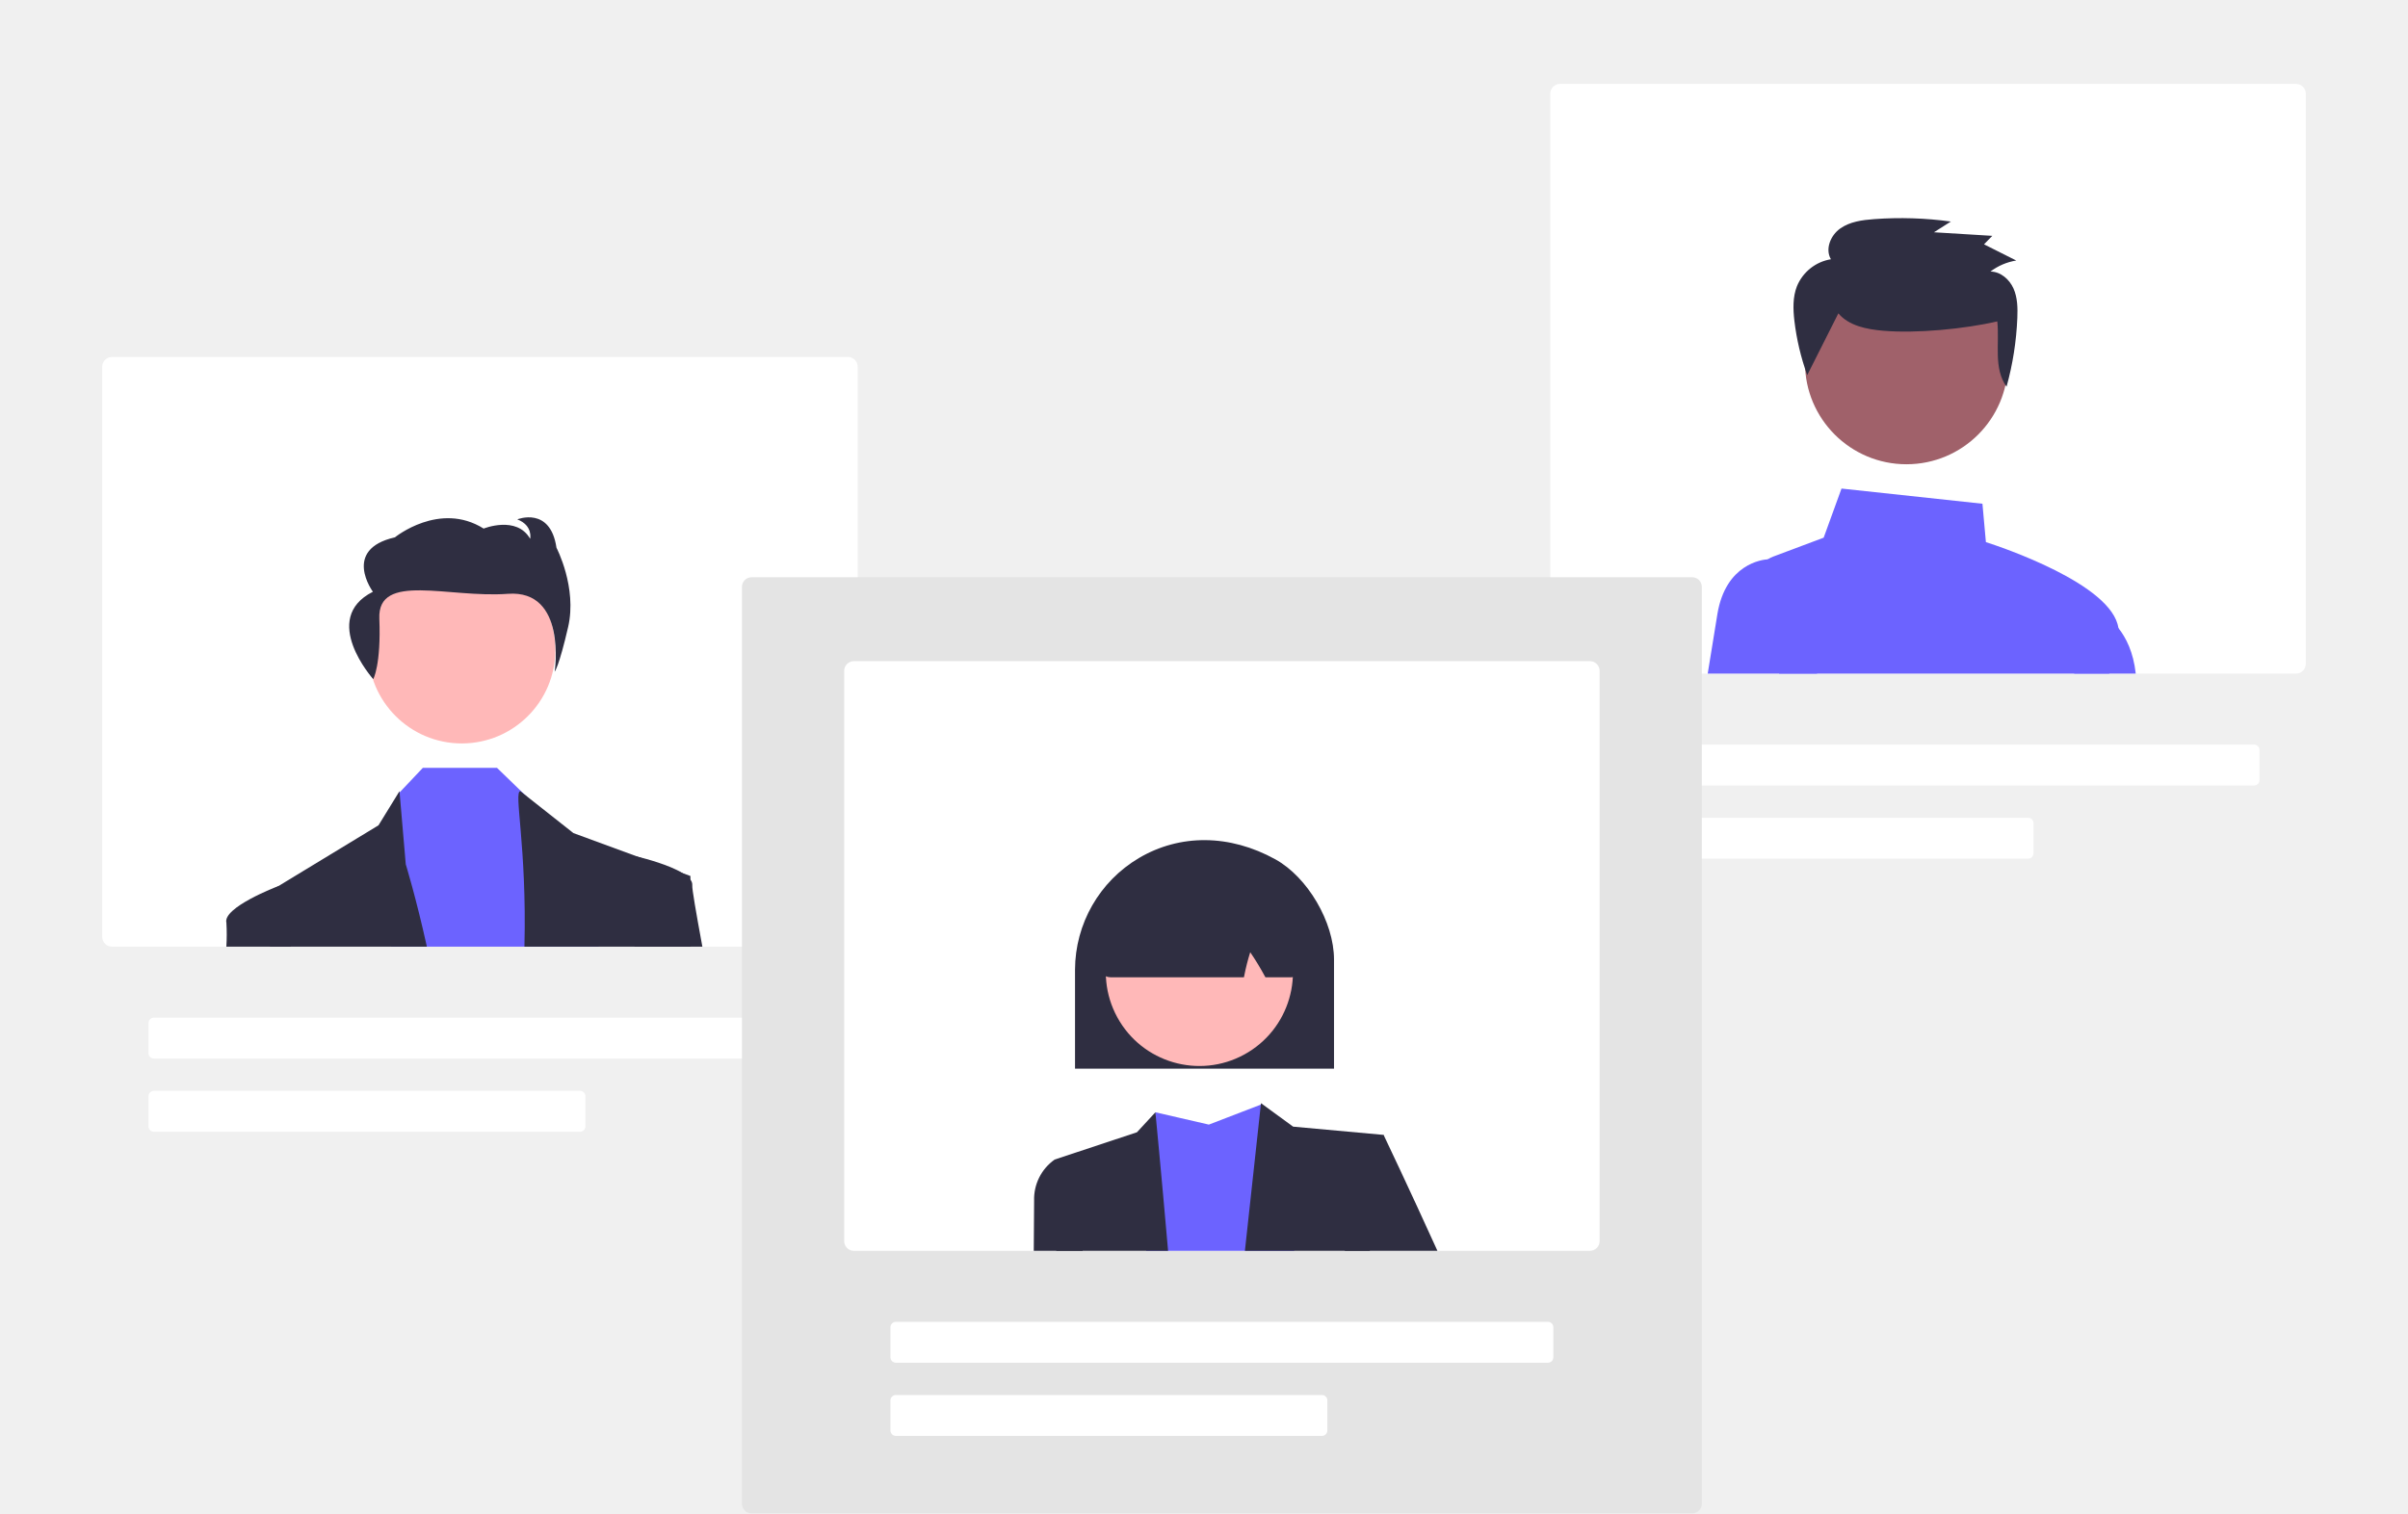
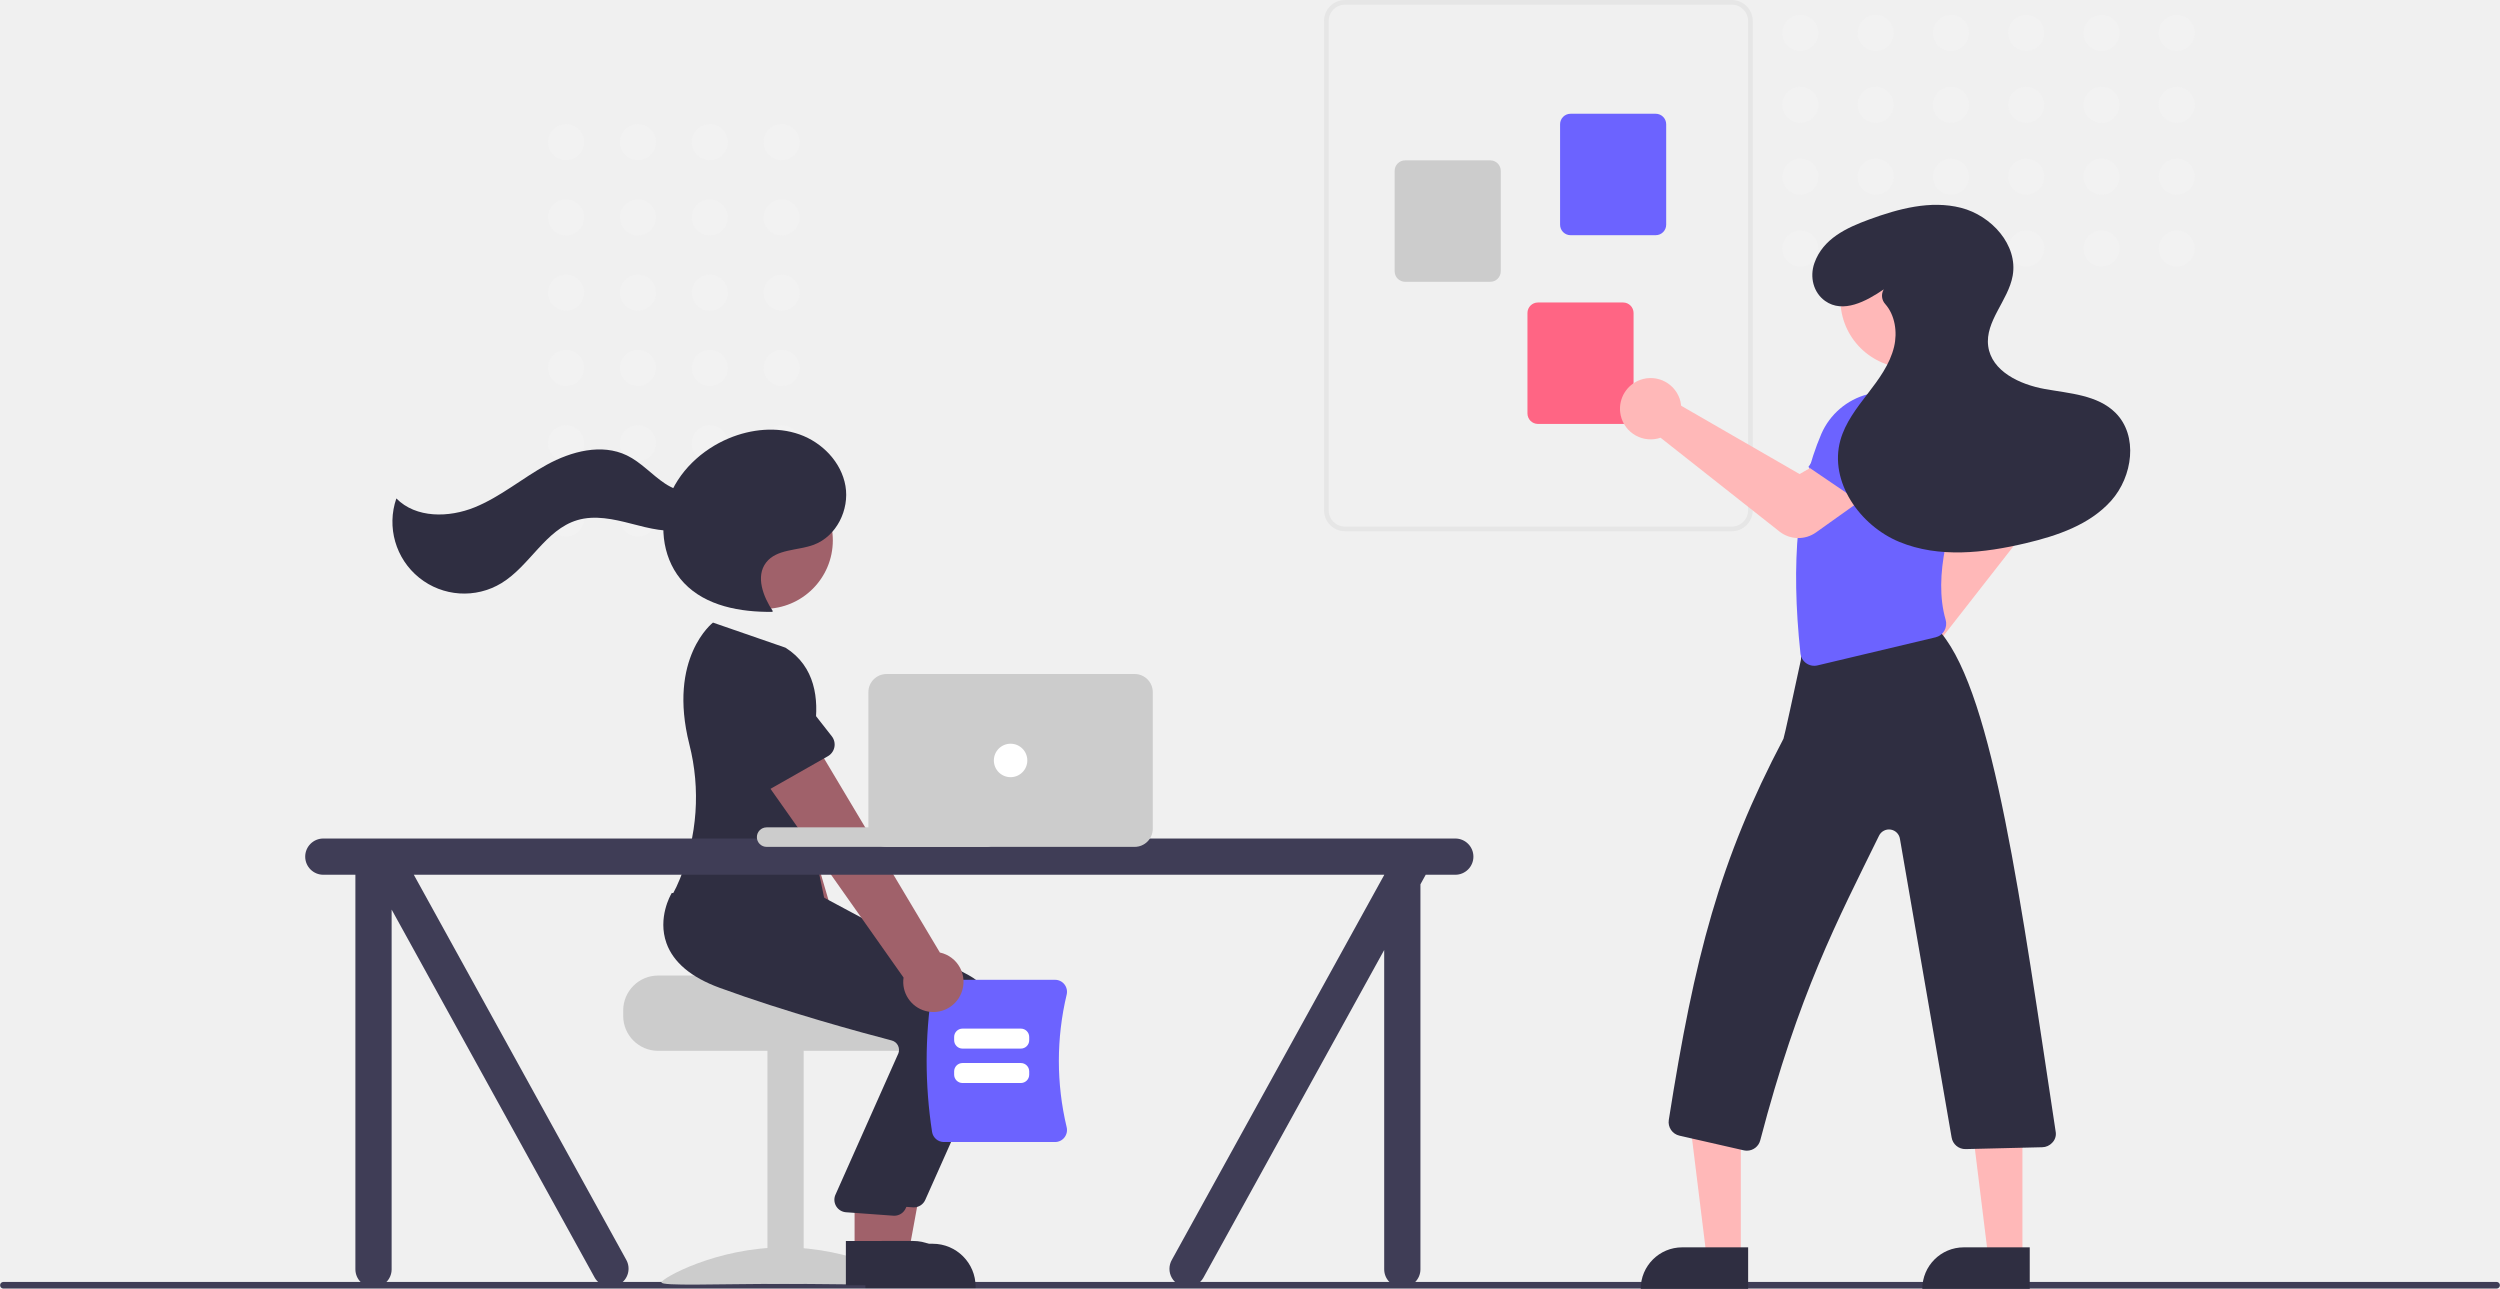
- <svg xmlns="http://www.w3.org/2000/svg" data-name="Layer 1" width="794.589" height="499.429" viewBox="0 0 794.589 499.429">
-   <path d="M516.259,599.337h-310.357a3.199,3.199,0,0,1-3.196-3.196V293.596a3.199,3.199,0,0,1,3.196-3.196h310.357a3.199,3.199,0,0,1,3.196,3.196V596.141A3.199,3.199,0,0,1,516.259,599.337Z" transform="translate(-202.7057 -200.2854)" fill="#f0f0f0" />
-   <path d="M482.524,318.098H239.636a3.201,3.201,0,0,0-3.196,3.196V509.497a3.201,3.201,0,0,0,3.196,3.196H482.524a3.201,3.201,0,0,0,3.196-3.196V321.294A3.201,3.201,0,0,0,482.524,318.098Z" transform="translate(-202.7057 -200.2854)" fill="#fff" />
-   <path d="M468.675,549.623H253.485a1.778,1.778,0,0,1-1.776-1.776v-9.943a1.778,1.778,0,0,1,1.776-1.776H468.675a1.778,1.778,0,0,1,1.776,1.776v9.943A1.778,1.778,0,0,1,468.675,549.623Z" transform="translate(-202.7057 -200.2854)" fill="#fff" />
-   <path d="M394.104,573.77H253.485a1.778,1.778,0,0,1-1.776-1.775v-9.943a1.778,1.778,0,0,1,1.776-1.776H394.104a1.778,1.778,0,0,1,1.776,1.776v9.943A1.778,1.778,0,0,1,394.104,573.77Z" transform="translate(-202.7057 -200.2854)" fill="#fff" />
-   <circle cx="152.374" cy="214.46" r="30.882" fill="#ffb8b8" />
-   <polygon points="197.556 312.407 129.086 312.407 131.323 262.068 131.856 261.507 139.54 253.39 163.992 253.39 173.054 262.168 173.786 262.878 193.082 281.372 197.556 312.407" fill="#6c63ff" />
-   <path d="M343.566,512.693H291.765c-.128-11.363-.199-18.167-.199-18.167l2.997-1.825a.022.022,0,0,1,.014-.007h.007l33.01-20.042,6.931-11.257.036.398,2.038,23.728S339.966,496.401,343.566,512.693Z" transform="translate(-202.7057 -200.2854)" fill="#2f2e41" />
-   <path d="M430.63,512.693h-54.87c.831-33.138-3.643-51.298-1.342-51.298l1.342,1.058,16.171,12.769,21.313,7.819h.014l14.694,5.39,2.578.945v1.214C430.538,493.503,430.552,501.464,430.63,512.693Z" transform="translate(-202.7057 -200.2854)" fill="#2f2e41" />
-   <path d="M325.863,424.408s2.624-4.608,2.014-20.001,22.831-6.687,42.418-8.156,15.441,25.7,15.441,25.7,1.413-1.615,4.438-14.727-3.844-26.179-3.844-26.179c-2.023-13.778-12.926-9.362-12.926-9.362,5.251,2.044,4.242,6.415,4.242,6.415-4.445-7.793-15.348-3.377-15.348-3.377-14.542-9.125-29.279,2.892-29.279,2.892-17.567,3.987-7.265,17.957-7.265,17.957C308.088,404.497,325.863,424.408,325.863,424.408Z" transform="translate(-202.7057 -200.2854)" fill="#2f2e41" />
-   <path d="M298.682,512.693H277.397a64.178,64.178,0,0,0,.014-7.876c-1.271-5.064,16.612-11.91,17.151-12.116a.022.022,0,0,1,.014-.007h.007l3.409,1.832Z" transform="translate(-202.7057 -200.2854)" fill="#2f2e41" />
-   <path d="M434.472,512.693H412.115L409.324,485.137l3.132-2.287s.284.064.789.192h.014c2.507.618,10.262,2.663,14.694,5.39a9.104,9.104,0,0,1,2.578,2.159,2.662,2.662,0,0,1,.611,1.889C431.028,493.51,432.334,501.095,434.472,512.693Z" transform="translate(-202.7057 -200.2854)" fill="#2f2e41" />
-   <path d="M994.098,509.222h-310.357a3.199,3.199,0,0,1-3.196-3.196V203.481a3.199,3.199,0,0,1,3.196-3.196h310.357a3.199,3.199,0,0,1,3.196,3.196V506.026A3.199,3.199,0,0,1,994.098,509.222Z" transform="translate(-202.7057 -200.2854)" fill="#f0f0f0" />
-   <path d="M960.364,227.984H717.476a3.201,3.201,0,0,0-3.196,3.196V419.382a3.201,3.201,0,0,0,3.196,3.196H960.364a3.201,3.201,0,0,0,3.196-3.196V231.18A3.201,3.201,0,0,0,960.364,227.984Z" transform="translate(-202.7057 -200.2854)" fill="#fff" />
-   <path d="M946.515,459.508H731.325a1.778,1.778,0,0,1-1.776-1.776V447.79a1.778,1.778,0,0,1,1.776-1.776H946.515a1.778,1.778,0,0,1,1.776,1.776v9.943A1.778,1.778,0,0,1,946.515,459.508Z" transform="translate(-202.7057 -200.2854)" fill="#fff" />
-   <path d="M871.944,483.655H731.325a1.778,1.778,0,0,1-1.776-1.775v-9.943a1.778,1.778,0,0,1,1.776-1.776H871.944a1.778,1.778,0,0,1,1.776,1.776v9.943A1.778,1.778,0,0,1,871.944,483.655Z" transform="translate(-202.7057 -200.2854)" fill="#fff" />
-   <path d="M898.705,422.578c1.371-4.936,2.436-9.19,2.983-12.201a8.702,8.702,0,0,0,.05-2.812c-2.045-14.552-38.99-26.853-43.727-28.372l-1.143-12.67-46.504-5.007-5.888,16.207L787.786,383.979a7.95,7.95,0,0,0-1.712.881,8.263,8.263,0,0,0-3.402,8.814l7.109,28.905H898.705Z" transform="translate(-202.7057 -200.2854)" fill="#6c63ff" />
-   <path d="M802.302,422.578H766.217c1.293-8.054,2.45-15.177,3.203-19.708,2.755-16.491,14.772-17.897,16.654-18.011.149-.014.242-.014.249-.014h7.592Z" transform="translate(-202.7057 -200.2854)" fill="#6c63ff" />
-   <path d="M898.705,422.578h8.75c-.774-7.109-3.231-11.896-5.717-15.014a17.936,17.936,0,0,0-6.257-5.206l-.66-.284-7.691,20.503Z" transform="translate(-202.7057 -200.2854)" fill="#6c63ff" />
-   <circle id="e1a103b7-8d34-421f-afc4-5b4214dc85b9" data-name="Ellipse 109" cx="629.092" cy="119.727" r="33.484" fill="#a0616a" />
-   <path id="b2c74153-0538-46ec-992c-20d14033c946-433" data-name="Path 696" d="M809.324,303.7c3.466,4.102,9.331,5.259,14.742,5.73,10.99.964,26.968-.599,37.708-3.079.771,7.429-1.322,15.439,3.052,21.551a100.049,100.049,0,0,0,3.555-22.68c.132-3.29.08-6.694-1.256-9.714s-4.253-5.584-7.61-5.611a19.074,19.074,0,0,1,8.508-3.636l-10.632-5.343,2.73-2.803-19.248-1.178,5.575-3.541a120.889,120.889,0,0,0-25.336-.797c-3.923.289-8.024.841-11.201,3.114s-5.014,6.789-3.041,10.126a14.703,14.703,0,0,0-11.205,8.891c-1.417,3.592-1.287,7.582-.851,11.409a80.867,80.867,0,0,0,4.24,17.939" transform="translate(-202.7057 -200.2854)" fill="#2f2e41" />
-   <path d="M761.083,699.715h-310.357a3.199,3.199,0,0,1-3.196-3.196V393.974a3.199,3.199,0,0,1,3.196-3.196h310.357a3.199,3.199,0,0,1,3.196,3.196V696.519A3.199,3.199,0,0,1,761.083,699.715Z" transform="translate(-202.7057 -200.2854)" fill="#e4e4e4" />
-   <path d="M727.349,418.476H484.461a3.201,3.201,0,0,0-3.196,3.196V609.875a3.201,3.201,0,0,0,3.196,3.196H727.349a3.201,3.201,0,0,0,3.196-3.196V421.672A3.201,3.201,0,0,0,727.349,418.476Z" transform="translate(-202.7057 -200.2854)" fill="#fff" />
-   <path d="M713.5,650.001H498.31a1.778,1.778,0,0,1-1.775-1.775v-9.943a1.778,1.778,0,0,1,1.775-1.776H713.5a1.778,1.778,0,0,1,1.775,1.776v9.943A1.778,1.778,0,0,1,713.5,650.001Z" transform="translate(-202.7057 -200.2854)" fill="#fff" />
-   <path d="M638.929,674.147H498.31a1.778,1.778,0,0,1-1.775-1.776v-9.943a1.778,1.778,0,0,1,1.775-1.776H638.929a1.778,1.778,0,0,1,1.775,1.776v9.943A1.778,1.778,0,0,1,638.929,674.147Z" transform="translate(-202.7057 -200.2854)" fill="#fff" />
-   <path d="M629.803,613.071H580.92l3.047-45.723,17.634,4.069L618.753,564.82l.455-.17.028-.014a.229.229,0,0,1,.014.043C619.52,565.765,624.903,587.319,629.803,613.071Z" transform="translate(-202.7057 -200.2854)" fill="#6c63ff" />
-   <polygon points="456.557 374.527 451.99 412.785 410.792 412.785 416.047 364.535 416.097 364.066 416.502 364.364 416.544 364.392 426.707 371.807 456.557 374.527" fill="#2f2e41" />
-   <path d="M588.15,613.071h-36.895l-.533-30.12L577.874,573.946l6.093-6.598S585.892,587.198,588.15,613.071Z" transform="translate(-202.7057 -200.2854)" fill="#2f2e41" />
-   <path d="M677.025,613.071H646.45l1.96-27.407,10.852-10.852S667.849,592.823,677.025,613.071Z" transform="translate(-202.7057 -200.2854)" fill="#2f2e41" />
-   <path d="M559.955,613.071H543.827c.071-8.778.114-14.843.114-16.555a15.987,15.987,0,0,1,6.782-13.565l8.146,2.713Z" transform="translate(-202.7057 -200.2854)" fill="#2f2e41" />
-   <path d="M557.439,520.283a42.964,42.964,0,0,1,21.073-36.826c13.596-8.026,29.999-7.881,45.003.397,10.69,5.899,19.387,20.741,19.387,33.085v36.021H557.439Z" transform="translate(-202.7057 -200.2854)" fill="#2f2e41" />
-   <circle cx="598.479" cy="521.204" r="30.869" transform="translate(-379.3653 150.6516) rotate(-28.66316)" fill="#ffb8b8" />
-   <path d="M566.288,521.496c-.234-.27-.782-.903,3.026-30.201l.121-.479h.344c19.3-9.495,38.882-9.734,58.205-.713a3.802,3.802,0,0,1,2.155,3.076c2.255,27.527,1.71,28.127,1.477,28.383a3.78,3.78,0,0,1-2.79,1.234h-8.561l-.179-.323a88.354,88.354,0,0,0-4.832-7.946,70.527,70.527,0,0,0-1.973,7.769l-.104.5H569.138A3.769,3.769,0,0,1,566.288,521.496Z" transform="translate(-202.7057 -200.2854)" fill="#2f2e41" />
+ <svg xmlns="http://www.w3.org/2000/svg" data-name="Layer 1" width="896.675" height="462.272" viewBox="0 0 896.675 462.272">
+   <path d="M1047.147,681.033H152.853a1.191,1.191,0,0,1,0-2.381h894.294a1.191,1.191,0,0,1,0,2.381Z" transform="translate(-151.6623 -218.8641)" fill="#3f3d56" />
+   <circle cx="280.353" cy="50.98" r="6.467" fill="#f2f2f2" />
+   <circle cx="254.58" cy="50.98" r="6.467" fill="#f2f2f2" />
+   <circle cx="228.807" cy="50.98" r="6.467" fill="#f2f2f2" />
+   <circle cx="203.033" cy="50.98" r="6.467" fill="#f2f2f2" />
+   <circle cx="280.353" cy="77.98" r="6.467" fill="#f2f2f2" />
+   <circle cx="254.58" cy="77.98" r="6.467" fill="#f2f2f2" />
+   <circle cx="228.807" cy="77.98" r="6.467" fill="#f2f2f2" />
+   <circle cx="203.033" cy="77.98" r="6.467" fill="#f2f2f2" />
+   <circle cx="280.353" cy="104.98" r="6.467" fill="#f2f2f2" />
+   <circle cx="254.58" cy="104.98" r="6.467" fill="#f2f2f2" />
+   <circle cx="228.807" cy="104.98" r="6.467" fill="#f2f2f2" />
+   <circle cx="203.033" cy="104.98" r="6.467" fill="#f2f2f2" />
+   <circle cx="280.353" cy="131.98" r="6.467" fill="#f2f2f2" />
+   <circle cx="254.58" cy="131.98" r="6.467" fill="#f2f2f2" />
+   <circle cx="228.807" cy="131.98" r="6.467" fill="#f2f2f2" />
+   <circle cx="203.033" cy="131.98" r="6.467" fill="#f2f2f2" />
+   <circle cx="280.353" cy="158.98" r="6.467" fill="#f2f2f2" />
+   <circle cx="254.58" cy="158.98" r="6.467" fill="#f2f2f2" />
+   <circle cx="228.807" cy="158.98" r="6.467" fill="#f2f2f2" />
+   <circle cx="203.033" cy="158.98" r="6.467" fill="#f2f2f2" />
+   <circle cx="280.353" cy="185.98" r="6.467" fill="#f2f2f2" />
+   <circle cx="254.58" cy="185.98" r="6.467" fill="#f2f2f2" />
+   <circle cx="228.807" cy="185.98" r="6.467" fill="#f2f2f2" />
+   <circle cx="203.033" cy="185.98" r="6.467" fill="#f2f2f2" />
+   <path d="M375.19,581.264v2a12.511,12.511,0,0,0,12.5,12.5h90a12.505,12.505,0,0,0,12.5-12.5v-2a12.41,12.41,0,0,0-2.9-8,12.859,12.859,0,0,0-2.11-2s-49.48-1.12-49.48-2.5H387.69A12.517,12.517,0,0,0,375.19,581.264Z" transform="translate(-151.6623 -218.8641)" fill="#ccc" />
+   <rect x="275.252" y="376.403" width="13" height="84" fill="#ccc" />
+   <path d="M476.914,678.811c0,1.405-19.699.543-44,.543s-44,.861-44-.543,19.699-12.543,44-12.543S476.914,677.406,476.914,678.811Z" transform="translate(-151.6623 -218.8641)" fill="#ccc" />
+   <path d="M459.041,579.568a10.743,10.743,0,0,0-3.807-16.027L427.681,469.656l-20.981,10.276,33.681,89.055a10.801,10.801,0,0,0,18.66,10.581Z" transform="translate(-151.6623 -218.8641)" fill="#a0616a" />
+   <path d="M433.923,485.335l-23.483,6.357a4.817,4.817,0,0,1-6.042-4.086l-2.838-24.087a13.377,13.377,0,0,1,25.846-6.915l9.674,22.156a4.817,4.817,0,0,1-3.156,6.576Z" transform="translate(-151.6623 -218.8641)" fill="#6c63ff" />
+   <polygon points="313.516 450.101 325.776 450.1 331.609 418.304 313.514 418.304 313.516 450.101" fill="#a0616a" />
+   <path d="M462.051,664.962l24.144-.001h.001a15.386,15.386,0,0,1,15.386,15.386v.5l-39.531.001Z" transform="translate(-151.6623 -218.8641)" fill="#2f2e41" />
+   <path d="M479.409,651.914q-.214,0-.43-.021l-16.967-1.235a4.5,4.5,0,0,1-3.809-6.029l22.707-51.015a3.498,3.498,0,0,0-.196-2.799,3.451,3.451,0,0,0-2.211-1.76c-10.677-2.791-38.072-10.223-61.786-18.918-10.16-3.726-16.559-9.109-19.019-16.002-3.243-9.087,1.555-17.374,1.76-17.722l.161-.272,22.315,2.028,24.191,2.058,53.013,28.428a20.086,20.086,0,0,1,8.819,25.784l-24.441,54.808A4.497,4.497,0,0,1,479.409,651.914Z" transform="translate(-151.6623 -218.8641)" fill="#2f2e41" />
+   <circle cx="274.15" cy="193.816" r="24.561" fill="#a0616a" />
+   <polygon points="306.516 449.101 318.776 449.1 324.609 417.304 306.514 417.304 306.516 449.101" fill="#a0616a" />
+   <path d="M455.051,663.962l24.144-.001h.001a15.386,15.386,0,0,1,15.386,15.386v.5l-39.531.001Z" transform="translate(-151.6623 -218.8641)" fill="#2f2e41" />
+   <path d="M472.409,654.914q-.214,0-.43-.021l-16.967-1.235a4.5,4.5,0,0,1-3.809-6.029l22.707-51.015a3.498,3.498,0,0,0-.196-2.799,3.451,3.451,0,0,0-2.211-1.76c-10.677-2.791-38.072-10.223-61.786-18.918-10.16-3.726-16.559-9.109-19.019-16.002-3.243-9.087,1.555-17.374,1.76-17.722l.161-.272,22.315,2.028,24.191,2.058,53.013,28.428a20.086,20.086,0,0,1,8.819,25.784l-24.441,54.808A4.497,4.497,0,0,1,472.409,654.914Z" transform="translate(-151.6623 -218.8641)" fill="#2f2e41" />
+   <path d="M433.387,451.168l-26-9s-16.322,12.54-8.481,43.649a77.012,77.012,0,0,1-3.4,48.32,49.778,49.778,0,0,1-2.619,5.531s29,35,56,9l-10.5-50.5S454.887,464.668,433.387,451.168Z" transform="translate(-151.6623 -218.8641)" fill="#2f2e41" />
+   <path d="M428.862,438.076c-3.496-5.232-6.254-12.488-2.406-17.466,3.799-4.914,11.292-4.19,17.111-6.365,8.104-3.029,12.804-12.549,11.338-21.076s-8.31-15.594-16.464-18.486-17.348-1.951-25.333,1.379c-9.829,4.1-18.261,12.03-21.797,22.076s-1.646,22.108,5.689,29.83c7.864,8.278,20.206,10.485,31.623,10.351" transform="translate(-151.6623 -218.8641)" fill="#2f2e41" />
+   <path d="M406.015,393.444c-4.405,3.586-11.125,1.993-15.854-1.154s-8.565-7.628-13.681-10.096c-9.019-4.35-19.924-1.458-28.702,3.36s-16.559,11.475-25.831,15.256-21.104,3.968-28.125-3.172a25.732,25.732,0,0,0,37.71,30.371c10.159-6.188,15.771-19.164,27.166-22.579,6.306-1.89,13.076-.368,19.449,1.281s13.018,3.43,19.449,2.027,12.447-7.183,11.629-13.715Z" transform="translate(-151.6623 -218.8641)" fill="#2f2e41" />
+   <path d="M485.969,624.871a167.506,167.506,0,0,1,0-50.975,4.303,4.303,0,0,1,4.237-3.606h39.873a4.247,4.247,0,0,1,3.355,1.626,4.319,4.319,0,0,1,.807,3.705,102.328,102.328,0,0,0-0,47.525,4.318,4.318,0,0,1-.807,3.705,4.247,4.247,0,0,1-3.355,1.626H490.206A4.303,4.303,0,0,1,485.969,624.871Z" transform="translate(-151.6623 -218.8641)" fill="#6c63ff" />
+   <path d="M517.808,594.966H496.885a3.003,3.003,0,0,1-3-3v-1.172a3.003,3.003,0,0,1,3-3h20.924a3.003,3.003,0,0,1,3,3v1.172A3.003,3.003,0,0,1,517.808,594.966Z" transform="translate(-151.6623 -218.8641)" fill="#fff" />
+   <path d="M517.808,607.311H496.885a3.003,3.003,0,0,1-3-3v-1.172a3.003,3.003,0,0,1,3-3h20.924a3.003,3.003,0,0,1,3,3V604.311A3.003,3.003,0,0,1,517.808,607.311Z" transform="translate(-151.6623 -218.8641)" fill="#fff" />
+   <path d="M496.454,575.068a10.743,10.743,0,0,0-7.69-14.567L438.628,476.477,420.88,491.669l54.862,77.816a10.801,10.801,0,0,0,20.712,5.584Z" transform="translate(-151.6623 -218.8641)" fill="#a0616a" />
+   <path d="M448.589,490.099l-21.15,12.022a4.817,4.817,0,0,1-6.871-2.446l-8.766-22.614a13.377,13.377,0,0,1,23.298-13.153l14.903,19.036a4.817,4.817,0,0,1-1.413,7.156Z" transform="translate(-151.6623 -218.8641)" fill="#2f2e41" />
+   <path d="M673.63,519.614h-406a6.5,6.5,0,1,0,0,13h11.5v141.5a6.5,6.5,0,0,0,13,0V545.104l72.871,132.078a6.5,6.5,0,0,0,11.258-6.5L300.083,532.614H648.13v.084l-76.129,137.984a6.5,6.5,0,1,0,11.258,6.5L648.13,559.604V674.114a6.5,6.5,0,0,0,13,0V536.041l1.891-3.427h10.609a6.5,6.5,0,0,0,0-13Z" transform="translate(-151.6623 -218.8641)" fill="#3f3d56" />
+   <rect x="271.467" y="296.75" width="86" height="7" rx="3.5" fill="#ccc" />
+   <path d="M558.63,522.614h-89a6.507,6.507,0,0,1-6.5-6.5v-49a6.507,6.507,0,0,1,6.5-6.5h89a6.507,6.507,0,0,1,6.5,6.5v49A6.507,6.507,0,0,1,558.63,522.614Z" transform="translate(-151.6623 -218.8641)" fill="#ccc" />
+   <circle cx="362.467" cy="272.75" r="6" fill="#fff" />
+   <path d="M626.55,401.886v-175.5a7.53,7.53,0,0,1,7.521-7.521H772.8a7.53,7.53,0,0,1,7.521,7.521v175.5a7.53,7.53,0,0,1-7.521,7.521H634.072A7.53,7.53,0,0,1,626.55,401.886Zm7.521-181.35a5.857,5.857,0,0,0-5.85,5.85v175.5a5.857,5.857,0,0,0,5.85,5.85H772.8a5.857,5.857,0,0,0,5.85-5.85v-175.5a5.857,5.857,0,0,0-5.85-5.85Z" transform="translate(-151.6623 -218.8641)" fill="#e6e6e6" />
+   <path d="M711.215,299.462V263.426a3.765,3.765,0,0,1,3.761-3.761h30.537a3.765,3.765,0,0,1,3.761,3.761v36.036a3.765,3.765,0,0,1-3.761,3.761h-30.537A3.765,3.765,0,0,1,711.215,299.462Z" transform="translate(-151.6623 -218.8641)" fill="#6c63ff" />
+   <path d="M651.88,316.176V280.14a3.765,3.765,0,0,1,3.761-3.761h30.537a3.765,3.765,0,0,1,3.761,3.761v36.036a3.765,3.765,0,0,1-3.761,3.761h-30.537A3.765,3.765,0,0,1,651.88,316.176Z" transform="translate(-151.6623 -218.8641)" fill="#ccc" />
+   <path d="M699.515,367.155V331.119a3.765,3.765,0,0,1,3.761-3.761h30.537a3.765,3.765,0,0,1,3.761,3.761v36.036a3.765,3.765,0,0,1-3.761,3.761h-30.537A3.765,3.765,0,0,1,699.515,367.155Z" transform="translate(-151.6623 -218.8641)" fill="#ff6584" />
+   <circle cx="780.741" cy="11.82" r="6.467" fill="#f2f2f2" />
+   <circle cx="780.741" cy="37.594" r="6.467" fill="#f2f2f2" />
+   <circle cx="780.741" cy="63.367" r="6.467" fill="#f2f2f2" />
+   <circle cx="780.741" cy="89.14" r="6.467" fill="#f2f2f2" />
+   <circle cx="753.741" cy="11.82" r="6.467" fill="#f2f2f2" />
+   <circle cx="753.741" cy="37.594" r="6.467" fill="#f2f2f2" />
+   <circle cx="753.741" cy="63.367" r="6.467" fill="#f2f2f2" />
+   <circle cx="753.741" cy="89.14" r="6.467" fill="#f2f2f2" />
+   <circle cx="726.741" cy="11.82" r="6.467" fill="#f2f2f2" />
+   <circle cx="726.741" cy="37.594" r="6.467" fill="#f2f2f2" />
+   <circle cx="726.741" cy="63.367" r="6.467" fill="#f2f2f2" />
+   <circle cx="726.741" cy="89.14" r="6.467" fill="#f2f2f2" />
+   <circle cx="699.741" cy="11.82" r="6.467" fill="#f2f2f2" />
+   <circle cx="699.741" cy="37.594" r="6.467" fill="#f2f2f2" />
+   <circle cx="699.741" cy="63.367" r="6.467" fill="#f2f2f2" />
+   <circle cx="699.741" cy="89.14" r="6.467" fill="#f2f2f2" />
+   <circle cx="672.741" cy="11.82" r="6.467" fill="#f2f2f2" />
+   <circle cx="672.741" cy="37.594" r="6.467" fill="#f2f2f2" />
+   <circle cx="672.741" cy="63.367" r="6.467" fill="#f2f2f2" />
+   <circle cx="672.741" cy="89.14" r="6.467" fill="#f2f2f2" />
+   <circle cx="645.741" cy="11.82" r="6.467" fill="#f2f2f2" />
+   <circle cx="645.741" cy="37.594" r="6.467" fill="#f2f2f2" />
+   <circle cx="645.741" cy="63.367" r="6.467" fill="#f2f2f2" />
+   <circle cx="645.741" cy="89.14" r="6.467" fill="#f2f2f2" />
+   <path d="M823.457,460.117a11.003,11.003,0,0,1,7.768-14.464,10.59,10.59,0,0,1,1.451-.236l24.303-42.599-6.137-10.542,15.275-11.785,11.687,16.232a11.149,11.149,0,0,1-.26,13.309L844.179,452.745a10.507,10.507,0,0,1,.311,1.035A11.003,11.003,0,0,1,835.13,467.269a10.706,10.706,0,0,1-1.347.084A11.036,11.036,0,0,1,823.457,460.117Z" transform="translate(-151.6623 -218.8641)" fill="#ffb8b8" />
+   <polygon points="624.38 450.888 612.12 450.887 606.288 403.599 624.382 403.6 624.38 450.888" fill="#ffb8b8" />
+   <path d="M603.363,447.384H627.007a0,0,0,0,1,0,0v14.887a0,0,0,0,1,0,0H588.476a0,0,0,0,1,0,0v0A14.887,14.887,0,0,1,603.363,447.384Z" fill="#2f2e41" />
+   <polygon points="725.38 450.888 713.12 450.887 707.288 403.599 725.382 403.6 725.38 450.888" fill="#ffb8b8" />
+   <path d="M704.363,447.384H728.007a0,0,0,0,1,0,0v14.887a0,0,0,0,1,0,0H689.476a0,0,0,0,1,0,0v0A14.887,14.887,0,0,1,704.363,447.384Z" fill="#2f2e41" />
+   <path d="M869.518,382.793l-27.525,10.459-6.72-18.667a11.168,11.168,0,0,1,5.002-13.5h0a11.168,11.168,0,0,1,14.262,2.784Z" transform="translate(-151.6623 -218.8641)" fill="#6c63ff" />
+   <path d="M777.101,631.452l-23.084-5.265a4.986,4.986,0,0,1-3.812-5.619c9.263-58.709,18.174-93.091,41.14-136.752.321-.814,3.907-17.338,6.247-28.285a4.972,4.972,0,0,1,4.214-5.024l43.044-6.625a5.57,5.57,0,0,1,2.021-.304l.43.082-.005.423c-.005.438-.441.504-.604.53l-.572.088a6.685,6.685,0,0,1,1.775,1.207c18.86,22.684,28.667,97.04,41.123,179.185a4.484,4.484,0,0,1-1.304,3.647,4.933,4.933,0,0,1-3.538,1.601l-27.501.67a4.982,4.982,0,0,1-5.035-4.218L833.115,519.743a3.974,3.974,0,0,0-7.495-1.156c-14.944,30.435-28.881,56.755-42.606,109.266a4.953,4.953,0,0,1-4.792,3.726A5.03,5.03,0,0,1,777.101,631.452Z" transform="translate(-151.6623 -218.8641)" fill="#2f2e41" />
+   <path d="M799.508,456.753a4.999,4.999,0,0,1-2.083-3.549c-3.525-32.91-1.07-58.664,7.506-78.735a24.992,24.992,0,0,1,16.567-14.18l22.25-1.123.115.056a26.005,26.005,0,0,1,14.219,27.588c-7.156,18.863-13.148,38.503-8.579,54.346a5.122,5.122,0,0,1-.484,3.983,4.884,4.884,0,0,1-3.116,2.309l-42.378,10.081a4.964,4.964,0,0,1-4.017-.777Z" transform="translate(-151.6623 -218.8641)" fill="#6c63ff" />
+   <path d="M789.93,409.526l-42.674-33.666a10.516,10.516,0,0,1-1.036.306A11.027,11.027,0,0,1,737.402,374.474a10.913,10.913,0,0,1-4.626-7.733,11.023,11.023,0,0,1,7.209-11.638,11.004,11.004,0,0,1,14.426,7.837,10.573,10.573,0,0,1,.229,1.452l42.481,24.507,10.572-6.086,11.711,15.332-16.414,11.699a10.942,10.942,0,0,1-13.06-.318Z" transform="translate(-151.6623 -218.8641)" fill="#ffb8b8" />
+   <path d="M824.611,402.92l-24.349-16.557,11.443-16.207a11.168,11.168,0,0,1,13.929-3.64l0,0a11.168,11.168,0,0,1,5.894,13.283Z" transform="translate(-151.6623 -218.8641)" fill="#6c63ff" />
+   <circle cx="684.659" cy="107.431" r="24.561" fill="#ffb8b8" />
+   <path d="M827.316,322.637c-6.313,4.321-14.601,8.762-21.049,4.161-4.234-3.021-5.567-8.615-3.851-13.525,3.087-8.829,11.569-12.715,19.681-15.695,10.544-3.873,22.026-6.954,32.911-4.181s20.506,13.313,18.541,24.373c-1.58,8.894-9.97,16.295-8.779,25.25,1.199,9.012,11.334,13.756,20.281,15.367s18.96,2.128,25.391,8.555c8.203,8.199,6.155,22.853-1.564,31.51s-19.367,12.58-30.654,15.248c-14.955,3.534-31.129,5.392-45.332-.474s-25.256-21.654-21.141-36.46c1.738-6.254,5.832-11.539,9.789-16.685s7.963-10.526,9.472-16.839c1.258-5.261.327-11.369-3.162-15.315a4.437,4.437,0,0,1-.594-5.186Z" transform="translate(-151.6623 -218.8641)" fill="#2f2e41" />
</svg>
